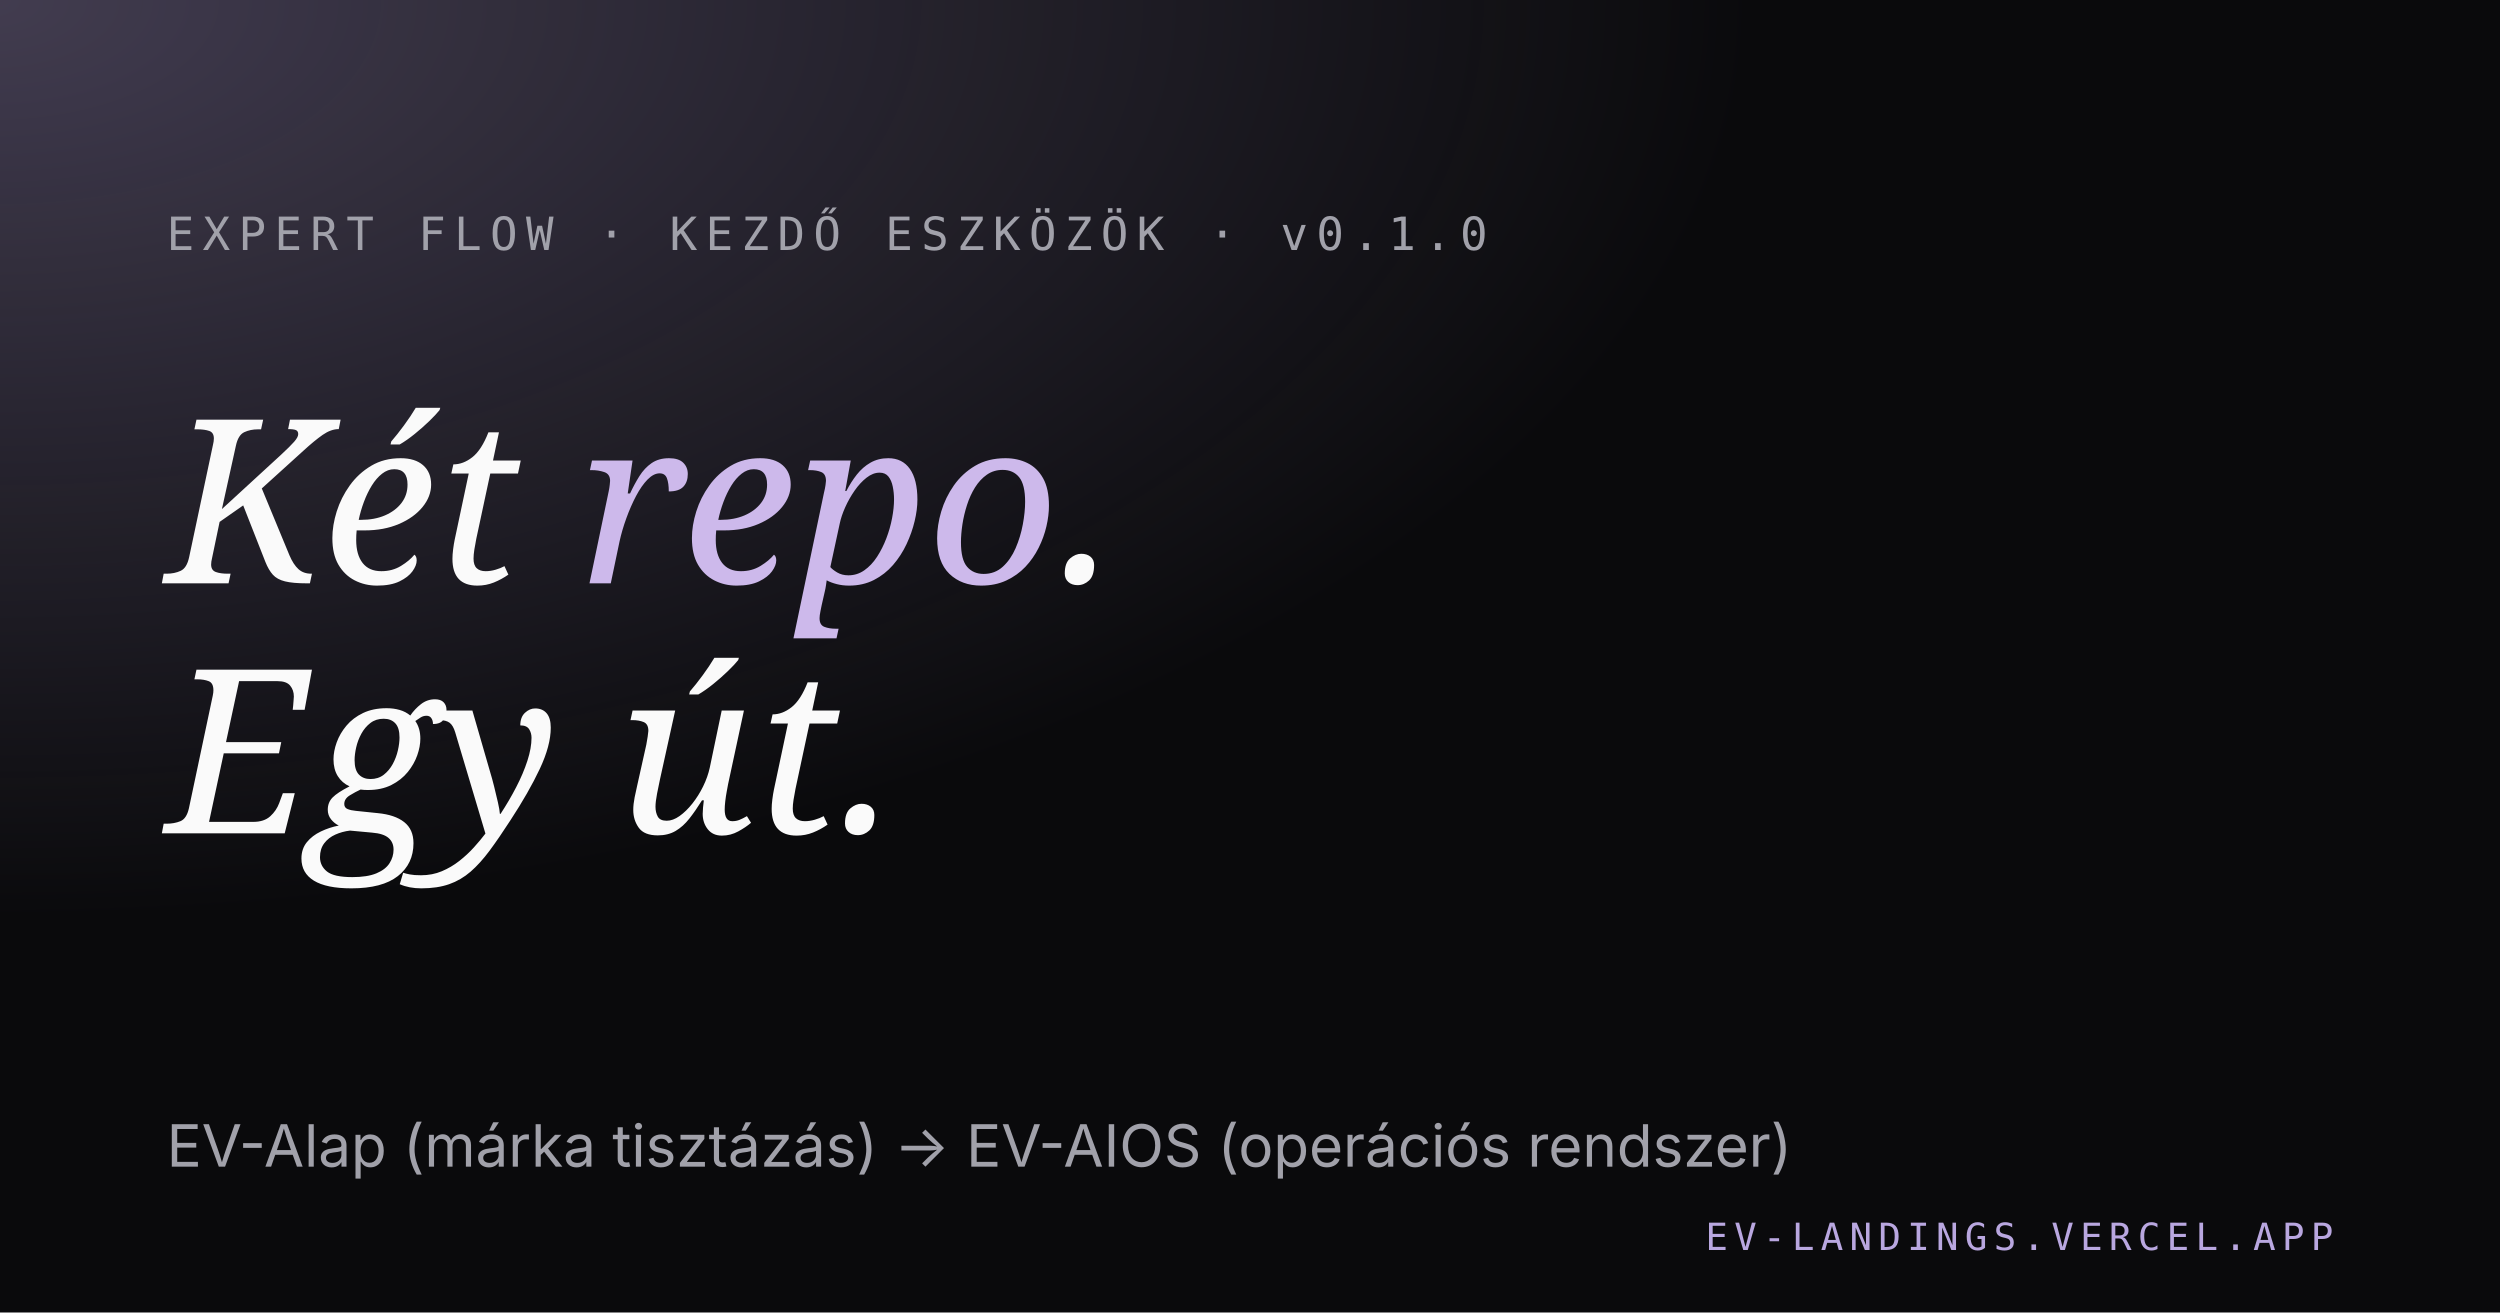
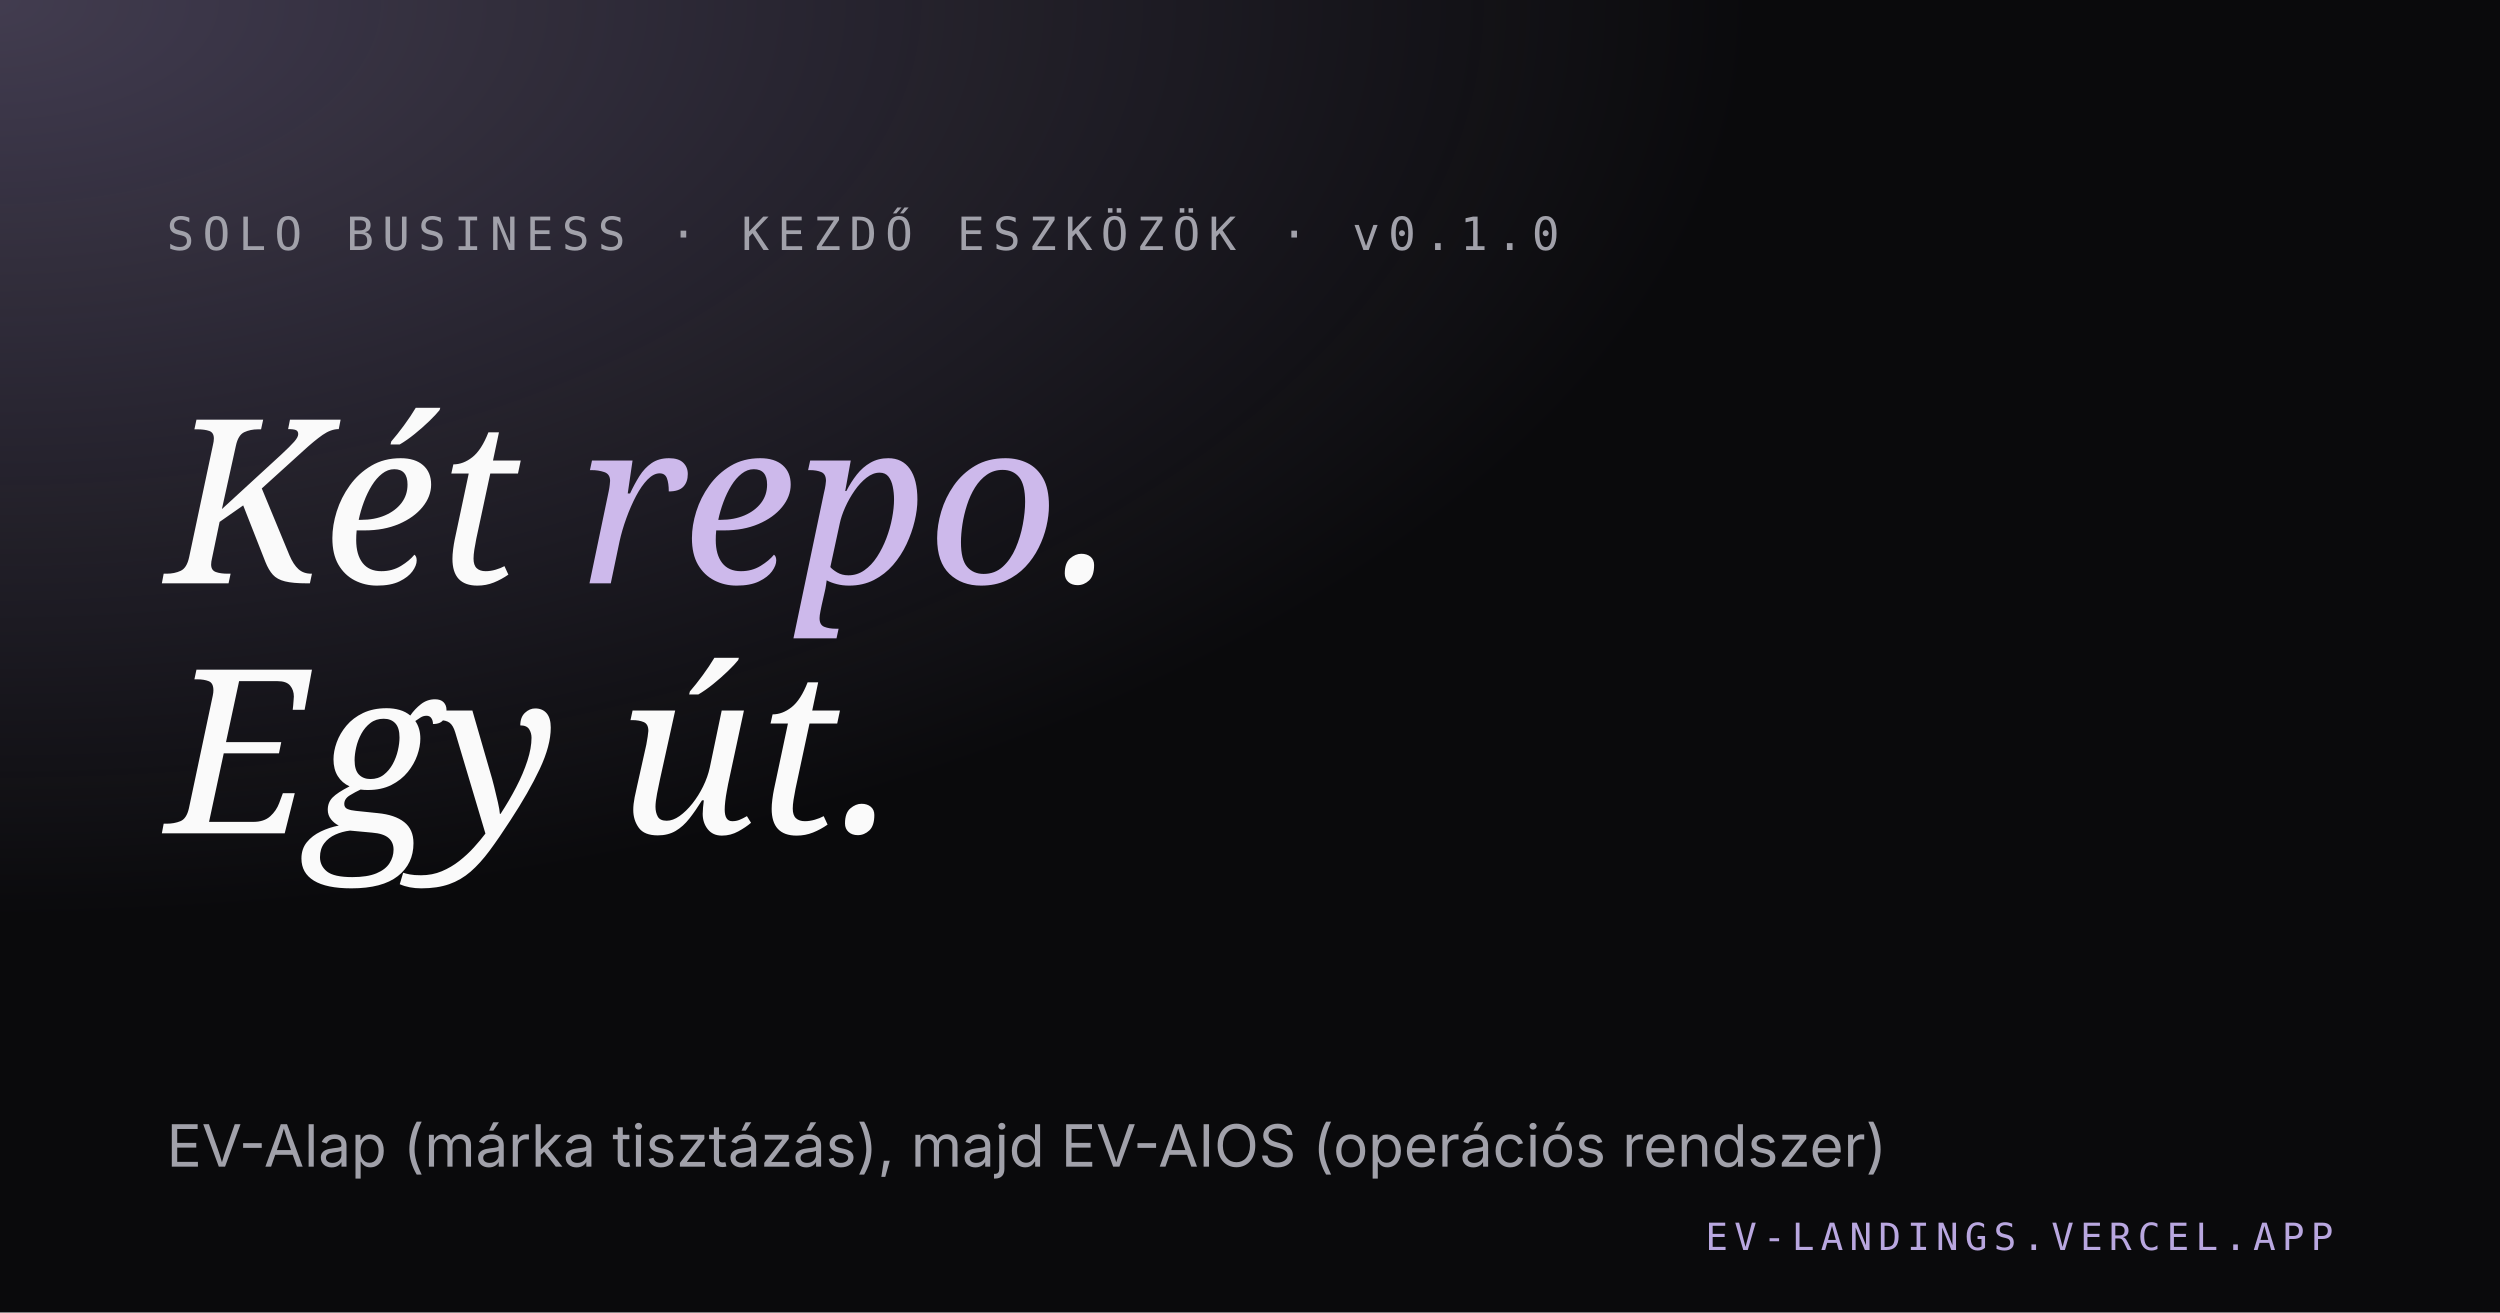
<svg xmlns="http://www.w3.org/2000/svg" width="1200" height="630" viewBox="0 0 1200 630">
  <defs>
    <radialGradient id="glow" cx="0" cy="0" r="0.7">
      <stop offset="0%" stop-color="#b9a7e0" stop-opacity="0.32" />
      <stop offset="100%" stop-color="#b9a7e0" stop-opacity="0" />
    </radialGradient>
  </defs>
  <rect width="1200" height="630" fill="#0a0a0c" />
  <rect width="1200" height="630" fill="url(#glow)" />
-   <text x="80" y="120" font-family="JetBrains Mono, monospace" font-size="22" letter-spacing="4" fill="#a1a1aa">EXPERT FLOW · KEZDŐ ESZKÖZÖK · v0.1.0</text>
+   <text x="80" y="120" font-family="JetBrains Mono, monospace" font-size="22" letter-spacing="4" fill="#a1a1aa">SOLO BUSINESS · KEZDŐ ESZKÖZÖK · v0.1.0</text>
  <text x="80" y="280" font-family="Georgia, serif" font-style="italic" font-size="110" fill="#fafafa">Két <tspan fill="#cdb9eb">repo</tspan>.</text>
  <text x="80" y="400" font-family="Georgia, serif" font-style="italic" font-size="110" fill="#fafafa">Egy út.</text>
-   <text x="80" y="560" font-family="Inter, sans-serif" font-size="28" fill="#a1a1aa">EV-Alap (márka tisztázás) → EV-AIOS (operációs rendszer)</text>
+   <text x="80" y="560" font-family="Inter, sans-serif" font-size="28" fill="#a1a1aa">EV-Alap (márka tisztázás), majd EV-AIOS (operációs rendszer)</text>
  <text x="1120" y="600" font-family="JetBrains Mono, monospace" font-size="18" letter-spacing="3" fill="#b9a7e0" text-anchor="end">EV-LANDINGS.VERCEL.APP</text>
</svg>
